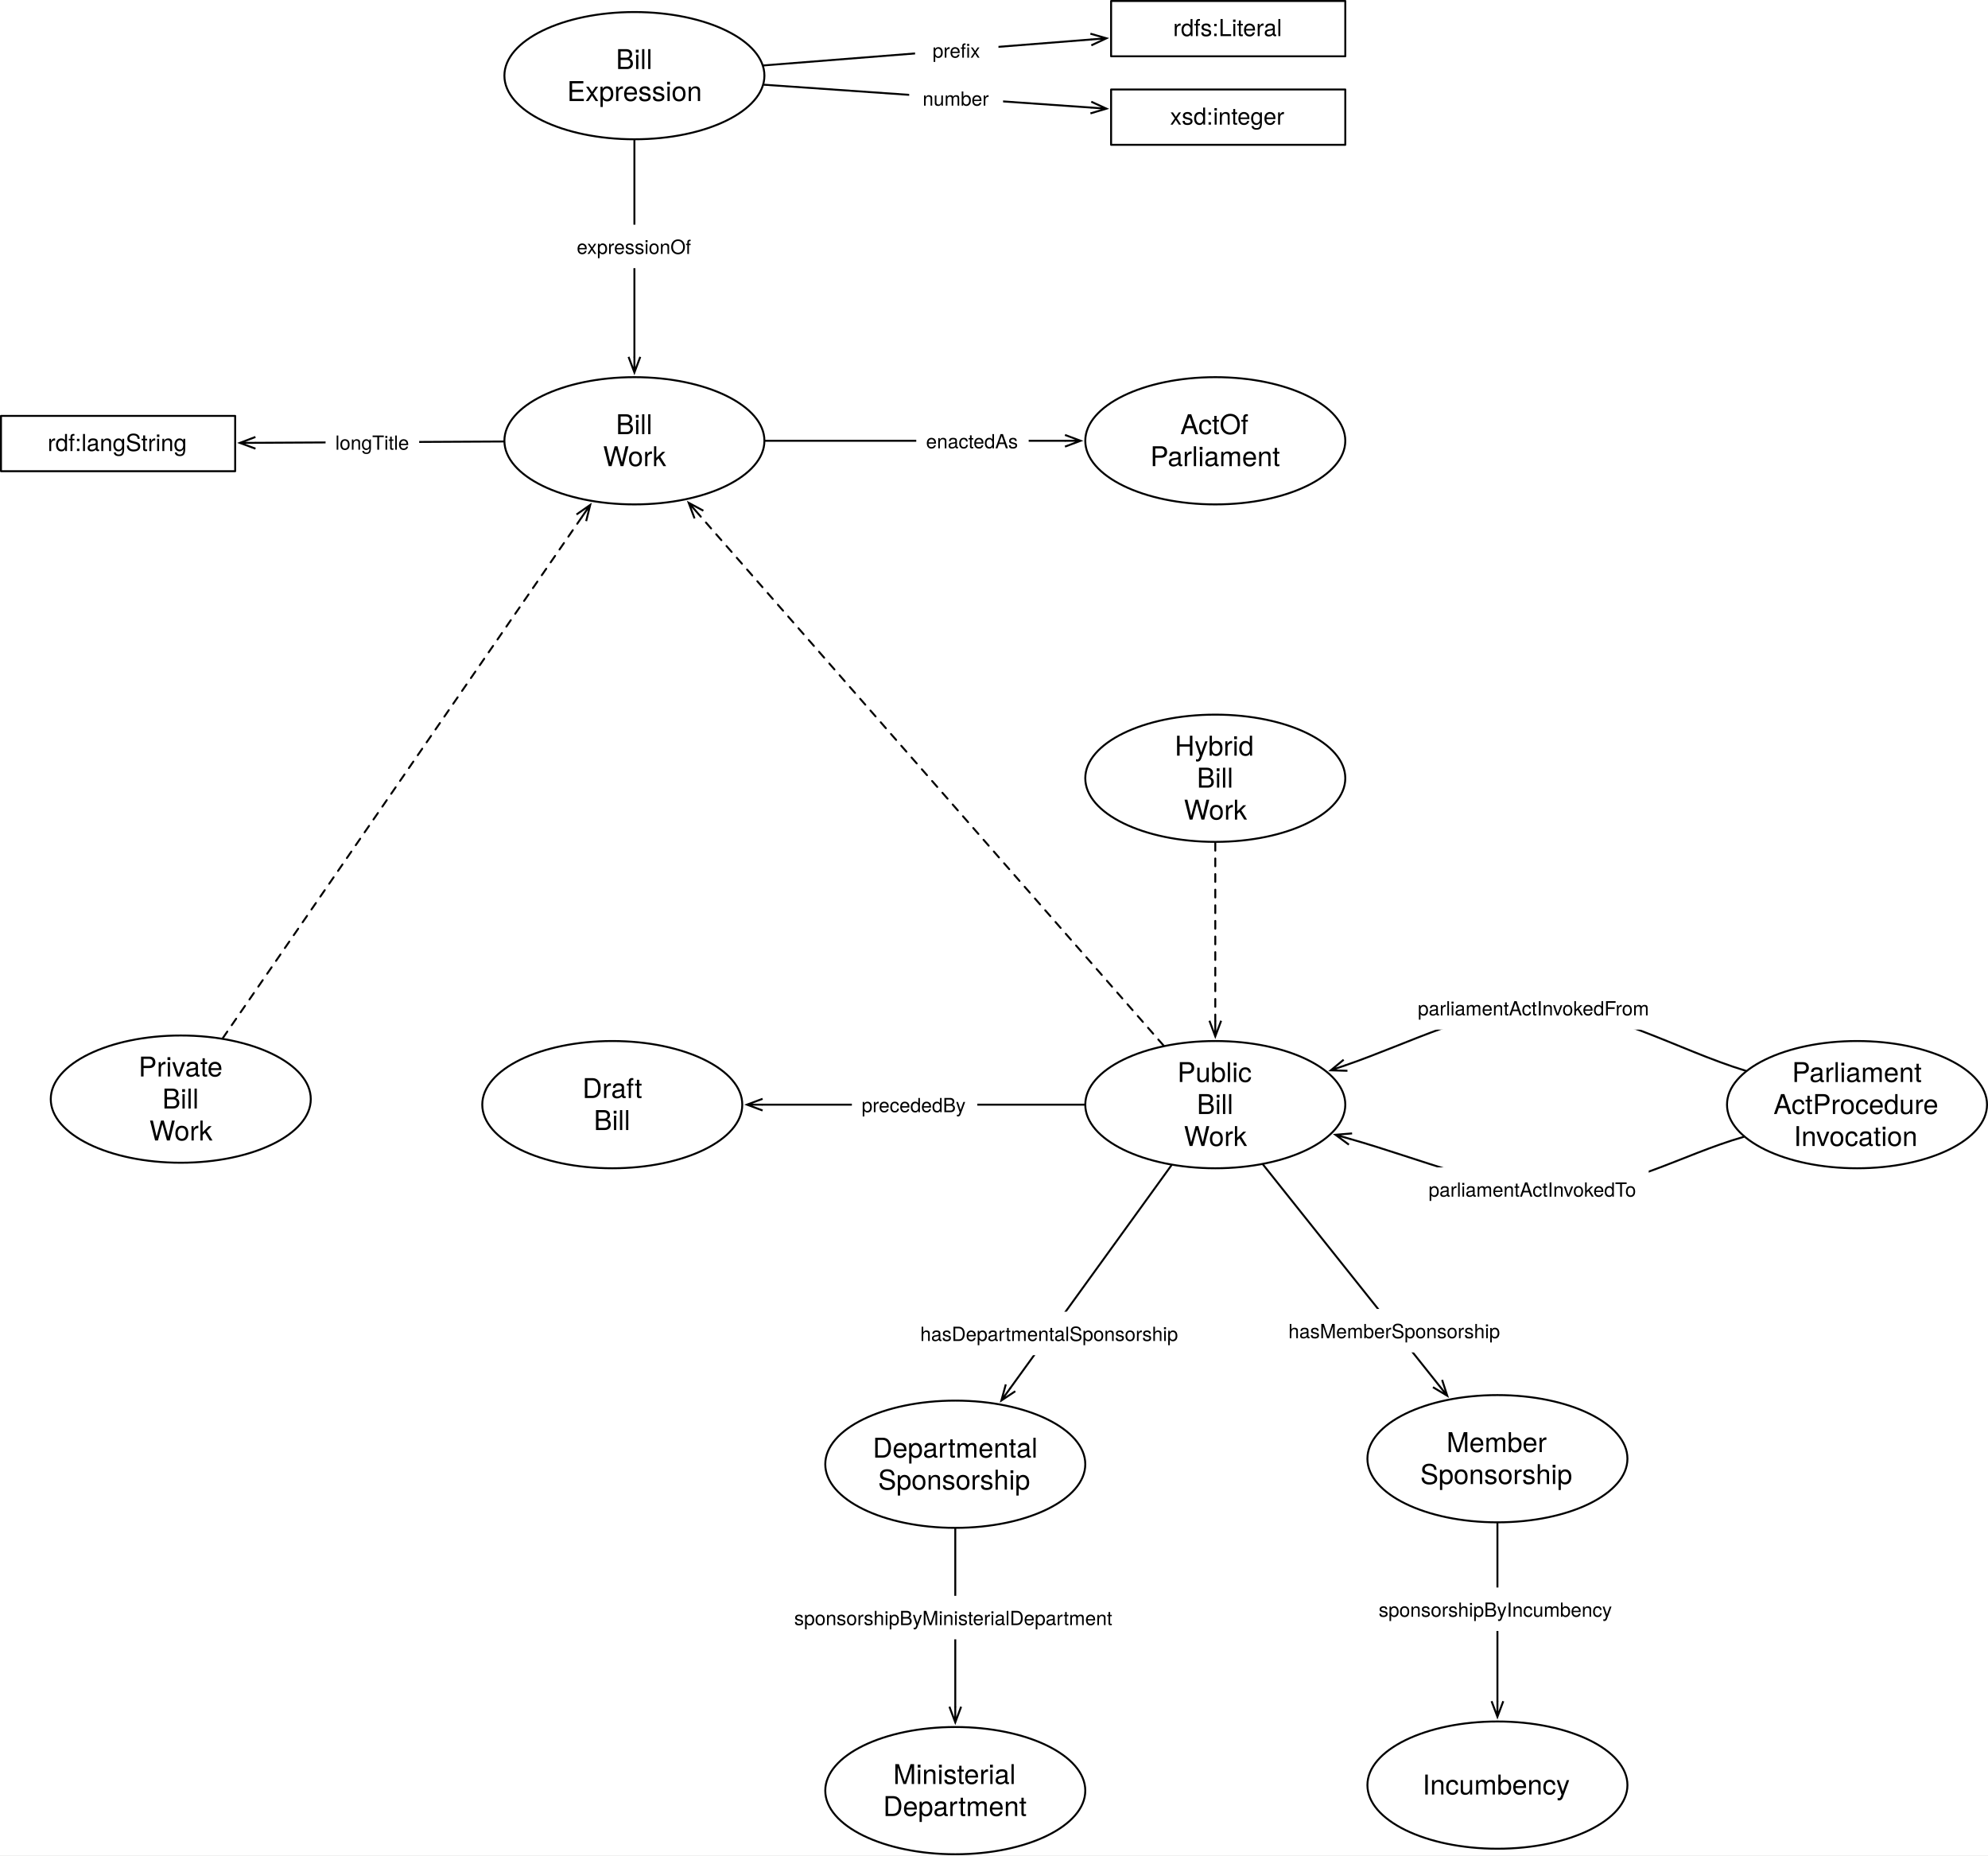
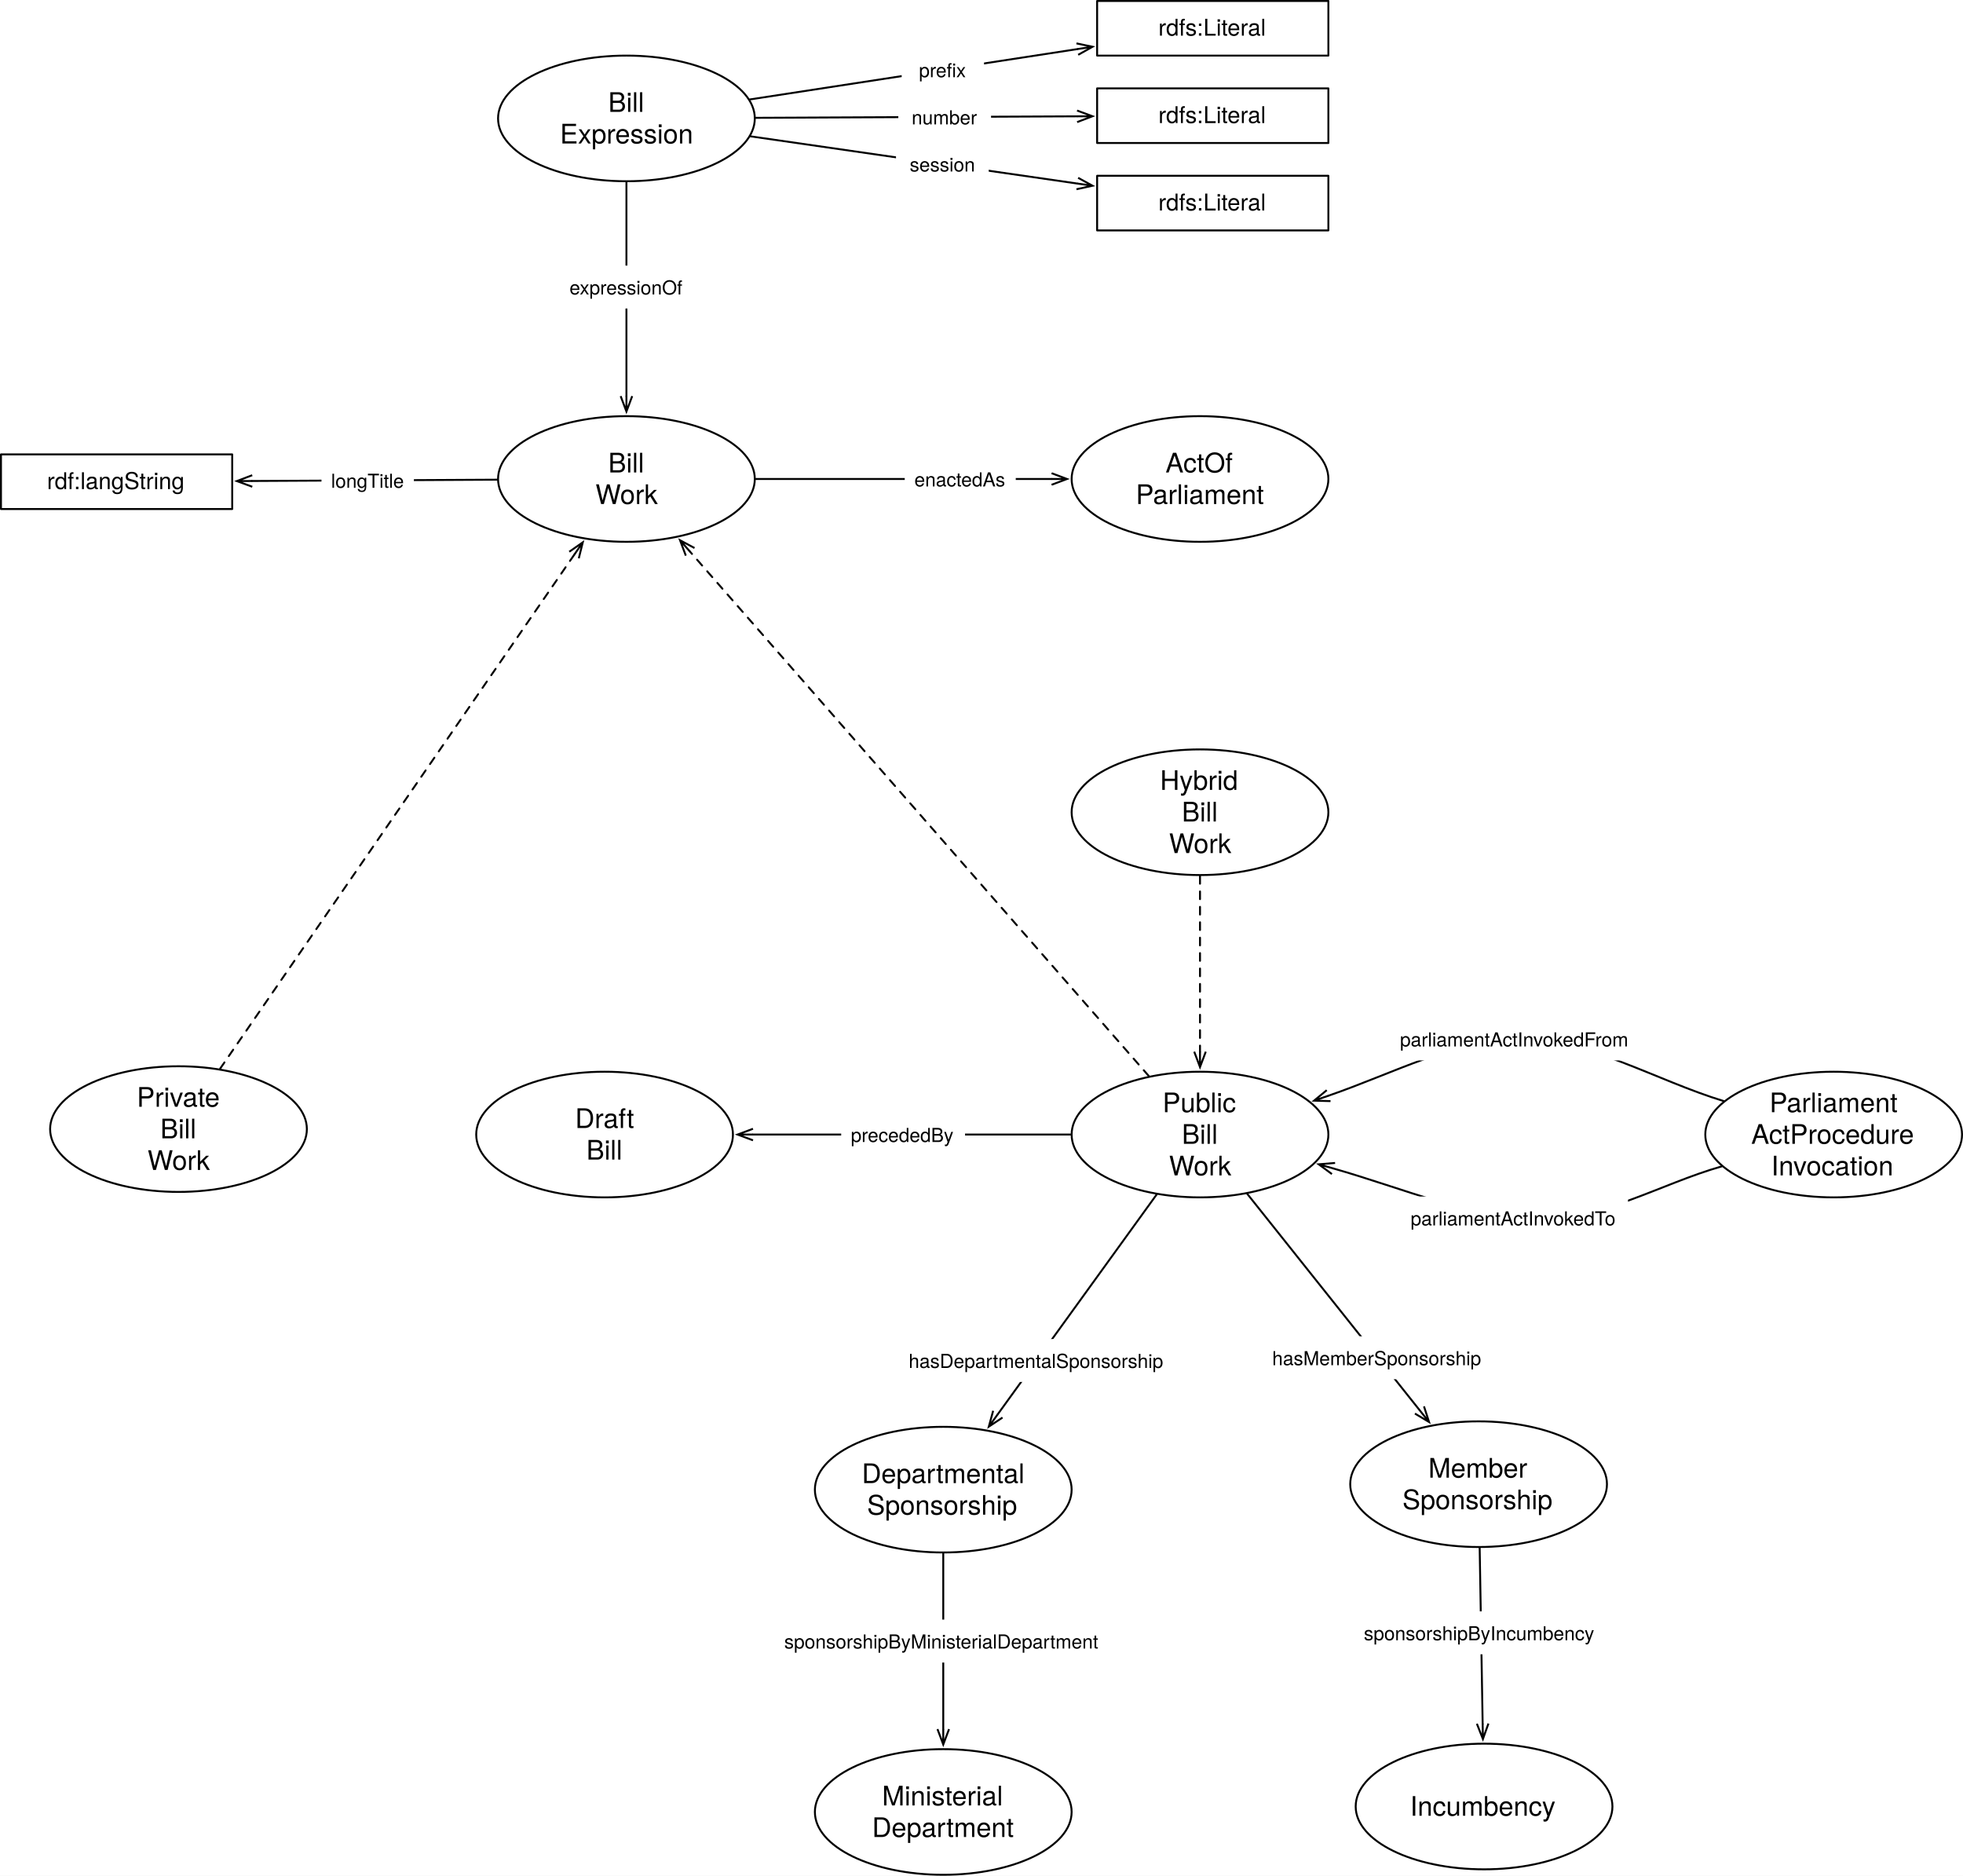
- <svg xmlns="http://www.w3.org/2000/svg" version="1.1" viewBox="385.012 67.531 1018.638 950.606" width="1018.638" height="950.606">
+ <svg xmlns="http://www.w3.org/2000/svg" version="1.1" viewBox="385.012 44.854 1018.638 973.284" width="1018.638" height="973.284">
  <defs>
    <marker orient="auto" overflow="visible" markerUnits="strokeWidth" id="StickArrow_Marker" stroke-linejoin="miter" stroke-miterlimit="10" viewBox="-1 -4 10 8" markerWidth="10" markerHeight="8" color="black">
      <g>
        <path d="M 8 0 L 0 0 M 0 -3 L 8 0 L 0 3" fill="none" stroke="currentColor" stroke-width="1" />
      </g>
    </marker>
  </defs>
  <g id="Canvas_1" stroke="none" fill-opacity="1" stroke-opacity="1" stroke-dasharray="none" fill="none">
-     <rect fill="white" x="385.012" y="67.531" width="1018.638" height="950.606" />
+     <rect fill="white" x="385.012" y="44.854" width="1018.638" height="973.284" />
    <g id="Canvas_1_Layer_1">
      <g id="Graphic_227">
        <ellipse cx="1007.716" cy="633.543" rx="66.614" ry="32.598" fill="white" />
        <ellipse cx="1007.716" cy="633.543" rx="66.614" ry="32.598" stroke="black" stroke-linecap="round" stroke-linejoin="round" stroke-width="1" />
        <text transform="translate(959.4252 608.9553)" fill="black">
          <tspan font-family="Helvetica Neue" font-size="14" fill="black" x="28.845" y="13">Public</tspan>
          <tspan font-family="Helvetica Neue" font-size="14" fill="black" x="38.834" y="29.392">Bill</tspan>
          <tspan font-family="Helvetica Neue" font-size="14" fill="black" x="32.226" y="45.784">Work</tspan>
        </text>
      </g>
      <g id="Graphic_230">
        <ellipse cx="1007.716" cy="293.386" rx="66.614" ry="32.598" fill="white" />
        <ellipse cx="1007.716" cy="293.386" rx="66.614" ry="32.598" stroke="black" stroke-linecap="round" stroke-linejoin="round" stroke-width="1" />
        <text transform="translate(959.4252 276.9938)" fill="black">
          <tspan font-family="Helvetica Neue" font-size="14" fill="black" x="30.399" y="13">ActOf</tspan>
          <tspan font-family="Helvetica Neue" font-size="14" fill="black" x="14.971" y="29.392">Parliament</tspan>
        </text>
      </g>
      <g id="Graphic_238">
        <ellipse cx="874.488" cy="985.039" rx="66.614" ry="32.598" fill="white" />
        <ellipse cx="874.488" cy="985.039" rx="66.614" ry="32.598" stroke="black" stroke-linecap="round" stroke-linejoin="round" stroke-width="1" />
        <text transform="translate(826.1968 968.6474)" fill="black">
          <tspan font-family="Helvetica Neue" font-size="14" fill="black" x="16.532" y="13">Ministerial</tspan>
          <tspan font-family="Helvetica Neue" font-size="14" fill="black" x="11.331" y="29.392">Department</tspan>
        </text>
      </g>
      <g id="Line_239">
        <line x1="985.197" y1="664.687" x2="902.808" y2="778.629" marker-end="url(#StickArrow_Marker)" stroke="black" stroke-linecap="round" stroke-linejoin="round" stroke-width="1" />
      </g>
      <g id="Graphic_240">
        <rect x="851.544" y="739.635" width="142.81" height="22.28" fill="white" />
        <text transform="translate(856.5436 744.6355)" fill="black">
          <tspan font-family="Helvetica Neue" font-size="10" fill="black" x="6536993e-19" y="10">hasDepartmentalSponsorship</tspan>
        </text>
      </g>
      <g id="Graphic_244">
        <ellipse cx="1152.284" cy="814.961" rx="66.614" ry="32.598" fill="white" />
        <ellipse cx="1152.284" cy="814.961" rx="66.614" ry="32.598" stroke="black" stroke-linecap="round" stroke-linejoin="round" stroke-width="1" />
        <text transform="translate(1103.992 798.5686)" fill="black">
          <tspan font-family="Helvetica Neue" font-size="14" fill="black" x="22.223" y="13">Member</tspan>
          <tspan font-family="Helvetica Neue" font-size="14" fill="black" x="8.748" y="29.392">Sponsorship</tspan>
        </text>
      </g>
      <g id="Graphic_245">
-         <ellipse cx="1152.284" cy="982.205" rx="66.614" ry="32.598" fill="white" />
-         <ellipse cx="1152.284" cy="982.205" rx="66.614" ry="32.598" stroke="black" stroke-linecap="round" stroke-linejoin="round" stroke-width="1" />
-         <text transform="translate(1103.992 974.0087)" fill="black">
+         <ellipse cx="1155.118" cy="982.205" rx="66.614" ry="32.598" fill="white" />
+         <ellipse cx="1155.118" cy="982.205" rx="66.614" ry="32.598" stroke="black" stroke-linecap="round" stroke-linejoin="round" stroke-width="1" />
+         <text transform="translate(1106.827 974.0087)" fill="black">
          <tspan font-family="Helvetica Neue" font-size="14" fill="black" x="9.903" y="13">Incumbency</tspan>
        </text>
      </g>
      <g id="Line_248">
        <line x1="1032.236" y1="664.313" x2="1121.594" y2="776.449" marker-end="url(#StickArrow_Marker)" stroke="black" stroke-linecap="round" stroke-linejoin="round" stroke-width="1" />
      </g>
      <g id="Graphic_249">
        <rect x="1040.18" y="738.222" width="119.66" height="22.28" fill="white" />
        <text transform="translate(1045.18 743.2222)" fill="black">
          <tspan font-family="Helvetica Neue" font-size="10" fill="black" x="0" y="10">hasMemberSponsorship</tspan>
        </text>
      </g>
      <g id="Line_252">
-         <line x1="1152.284" y1="848.059" x2="1152.284" y2="939.206" marker-end="url(#StickArrow_Marker)" stroke="black" stroke-linecap="round" stroke-linejoin="round" stroke-width="1" />
+         <line x1="1152.844" y1="848.058" x2="1154.389" y2="939.209" marker-end="url(#StickArrow_Marker)" stroke="black" stroke-linecap="round" stroke-linejoin="round" stroke-width="1" />
      </g>
      <g id="Graphic_253">
-         <rect x="1086.434" y="880.952" width="131.7" height="22.28" fill="white" />
-         <text transform="translate(1091.434 885.9519)" fill="black">
+         <rect x="1087.741" y="880.952" width="131.7" height="22.28" fill="white" />
+         <text transform="translate(1092.741 885.9518)" fill="black">
          <tspan font-family="Helvetica Neue" font-size="10" fill="black" x="35527137e-20" y="10">sponsorshipByIncumbency</tspan>
        </text>
      </g>
      <g id="Graphic_266">
        <ellipse cx="698.74" cy="633.543" rx="66.614" ry="32.598" fill="white" />
        <ellipse cx="698.74" cy="633.543" rx="66.614" ry="32.598" stroke="black" stroke-linecap="round" stroke-linejoin="round" stroke-width="1" />
        <text transform="translate(650.4488 617.1513)" fill="black">
          <tspan font-family="Helvetica Neue" font-size="14" fill="black" x="32.996" y="13">Draft</tspan>
          <tspan font-family="Helvetica Neue" font-size="14" fill="black" x="38.834" y="29.392">Bill</tspan>
        </text>
      </g>
      <g id="Line_268">
        <line x1="940.602" y1="633.543" x2="775.754" y2="633.543" marker-end="url(#StickArrow_Marker)" stroke="black" stroke-linecap="round" stroke-linejoin="round" stroke-width="1" />
      </g>
      <g id="Graphic_267">
        <rect x="821.514" y="622.403" width="64.27" height="22.28" fill="white" />
        <text transform="translate(826.5135 627.4033)" fill="black">
          <tspan font-family="Helvetica Neue" font-size="10" fill="black" x="21671553e-20" y="10">precededBy</tspan>
        </text>
      </g>
      <g id="Line_271">
        <line x1="777.193" y1="293.386" x2="930.702" y2="293.386" marker-end="url(#StickArrow_Marker)" stroke="black" stroke-linecap="round" stroke-linejoin="round" stroke-width="1" />
      </g>
      <g id="Graphic_270">
        <rect x="854.503" y="282.246" width="57.6" height="22.28" fill="white" />
        <text transform="translate(859.5033 287.2458)" fill="black">
          <tspan font-family="Helvetica Neue" font-size="10" fill="black" x="0" y="10">enactedAs</tspan>
        </text>
      </g>
      <g id="Graphic_272">
        <ellipse cx="874.488" cy="817.795" rx="66.614" ry="32.598" fill="white" />
        <ellipse cx="874.488" cy="817.795" rx="66.614" ry="32.598" stroke="black" stroke-linecap="round" stroke-linejoin="round" stroke-width="1" />
        <text transform="translate(826.1968 801.4033)" fill="black">
          <tspan font-family="Helvetica Neue" font-size="14" fill="black" x="6.018" y="13">Departmental</tspan>
          <tspan font-family="Helvetica Neue" font-size="14" fill="black" x="8.748" y="29.392">Sponsorship</tspan>
        </text>
      </g>
      <g id="Line_274">
        <line x1="874.488" y1="850.894" x2="874.488" y2="942.041" marker-end="url(#StickArrow_Marker)" stroke="black" stroke-linecap="round" stroke-linejoin="round" stroke-width="1" />
      </g>
      <g id="Graphic_273">
        <rect x="786.973" y="885.225" width="175.03" height="22.28" fill="white" />
        <text transform="translate(791.9732 890.2245)" fill="black">
          <tspan font-family="Helvetica Neue" font-size="10" fill="black" x="0" y="10">sponsorshipByMinisterialDepartment</tspan>
        </text>
      </g>
      <g id="Graphic_289">
        <ellipse cx="1336.535" cy="633.543" rx="66.614" ry="32.598" fill="white" />
        <ellipse cx="1336.535" cy="633.543" rx="66.614" ry="32.598" stroke="black" stroke-linecap="round" stroke-linejoin="round" stroke-width="1" />
        <text transform="translate(1288.244 608.9553)" fill="black">
          <tspan font-family="Helvetica Neue" font-size="14" fill="black" x="14.971" y="13">Parliament</tspan>
          <tspan font-family="Helvetica Neue" font-size="14" fill="black" x="5.507" y="29.392">ActProcedure</tspan>
          <tspan font-family="Helvetica Neue" font-size="14" fill="black" x="15.881" y="45.784">Invocation</tspan>
        </text>
      </g>
      <g id="Line_291">
        <path d="M 1279.478 616.178 C 1244.17 605.432 1209.279 583.901 1173.543 583.937 C 1140.909 583.97 1107.552 601.99 1074.467 613.356" marker-end="url(#StickArrow_Marker)" stroke="black" stroke-linecap="round" stroke-linejoin="round" stroke-width="1" />
      </g>
      <g id="Graphic_290">
        <rect x="1106.487" y="572.816" width="130.59" height="22.28" fill="white" />
        <text transform="translate(1111.487 577.8161)" fill="black">
          <tspan font-family="Helvetica Neue" font-size="10" fill="black" x="7105427e-20" y="10">parliamentActInvokedFrom</tspan>
        </text>
      </g>
      <g id="Line_293">
        <path d="M 1278.446 650.064 C 1246.316 659.202 1217.212 677.725 1182.047 677.48 C 1149.798 677.256 1112.435 661.246 1076.998 651.167" marker-end="url(#StickArrow_Marker)" stroke="black" stroke-linecap="round" stroke-linejoin="round" stroke-width="1" />
      </g>
      <g id="Graphic_292">
        <rect x="1112" y="665.688" width="117.8" height="22.28" fill="white" />
        <text transform="translate(1117 670.6878)" fill="black">
          <tspan font-family="Helvetica Neue" font-size="10" fill="black" x="0" y="10">parliamentActInvokedTo</tspan>
        </text>
      </g>
      <g id="Graphic_294">
        <ellipse cx="710.079" cy="293.386" rx="66.614" ry="32.598" fill="white" />
        <ellipse cx="710.079" cy="293.386" rx="66.614" ry="32.598" stroke="black" stroke-linecap="round" stroke-linejoin="round" stroke-width="1" />
        <text transform="translate(661.7874 276.9938)" fill="black">
          <tspan font-family="Helvetica Neue" font-size="14" fill="black" x="38.834" y="13">Bill</tspan>
          <tspan font-family="Helvetica Neue" font-size="14" fill="black" x="32.226" y="29.392">Work</tspan>
        </text>
      </g>
      <g id="Line_296">
        <line x1="499.211" y1="599.401" x2="682.888" y2="332.846" marker-end="url(#StickArrow_Marker)" stroke="black" stroke-linecap="round" stroke-linejoin="round" stroke-dasharray="4.0,4.0" stroke-width="1" />
      </g>
      <g id="Graphic_297">
        <ellipse cx="477.638" cy="630.709" rx="66.614" ry="32.598" fill="white" />
        <ellipse cx="477.638" cy="630.709" rx="66.614" ry="32.598" stroke="black" stroke-linecap="round" stroke-linejoin="round" stroke-width="1" />
        <text transform="translate(429.3465 606.1207)" fill="black">
          <tspan font-family="Helvetica Neue" font-size="14" fill="black" x="26.647" y="13">Private</tspan>
          <tspan font-family="Helvetica Neue" font-size="14" fill="black" x="38.834" y="29.392">Bill</tspan>
          <tspan font-family="Helvetica Neue" font-size="14" fill="black" x="32.226" y="45.784">Work</tspan>
        </text>
      </g>
      <g id="Line_298">
        <line x1="981.159" y1="603.192" x2="743.155" y2="331.187" marker-end="url(#StickArrow_Marker)" stroke="black" stroke-linecap="round" stroke-linejoin="round" stroke-dasharray="4.0,4.0" stroke-width="1" />
      </g>
      <g id="Graphic_299">
        <ellipse cx="1007.716" cy="466.299" rx="66.614" ry="32.598" fill="white" />
        <ellipse cx="1007.716" cy="466.299" rx="66.614" ry="32.598" stroke="black" stroke-linecap="round" stroke-linejoin="round" stroke-width="1" />
        <text transform="translate(959.4252 441.7112)" fill="black">
          <tspan font-family="Helvetica Neue" font-size="14" fill="black" x="27.55" y="13">Hybrid</tspan>
          <tspan font-family="Helvetica Neue" font-size="14" fill="black" x="38.834" y="29.392">Bill</tspan>
          <tspan font-family="Helvetica Neue" font-size="14" fill="black" x="32.226" y="45.784">Work</tspan>
        </text>
      </g>
      <g id="Line_300">
        <line x1="1007.716" y1="499.398" x2="1007.716" y2="590.545" marker-end="url(#StickArrow_Marker)" stroke="black" stroke-linecap="round" stroke-linejoin="round" stroke-dasharray="4.0,4.0" stroke-width="1" />
      </g>
      <g id="Graphic_310">
        <ellipse cx="710.079" cy="106.299" rx="66.614" ry="32.598" fill="white" />
        <ellipse cx="710.079" cy="106.299" rx="66.614" ry="32.598" stroke="black" stroke-linecap="round" stroke-linejoin="round" stroke-width="1" />
        <text transform="translate(661.7874 89.90721)" fill="black">
          <tspan font-family="Helvetica Neue" font-size="14" fill="black" x="38.834" y="13">Bill</tspan>
          <tspan font-family="Helvetica Neue" font-size="14" fill="black" x="13.809" y="29.392">Expression</tspan>
        </text>
      </g>
      <g id="Line_312">
        <line x1="710.079" y1="139.398" x2="710.079" y2="250.387" marker-end="url(#StickArrow_Marker)" stroke="black" stroke-linecap="round" stroke-linejoin="round" stroke-width="1" />
      </g>
      <g id="Graphic_311">
        <rect x="675.539" y="182.657" width="69.08" height="22.28" fill="white" />
        <text transform="translate(680.5387 187.6575)" fill="black">
          <tspan font-family="Helvetica Neue" font-size="10" fill="black" x="8704149e-19" y="10">expressionOf</tspan>
        </text>
      </g>
      <g id="Graphic_315">
        <rect x="385.512" y="280.63" width="120" height="28.346" fill="white" />
        <rect x="385.512" y="280.63" width="120" height="28.346" stroke="black" stroke-linecap="round" stroke-linejoin="round" stroke-width="1" />
        <text transform="translate(390.5118 287.6352)" fill="black">
          <tspan font-family="Helvetica Neue" font-size="12" fill="black" x="18.886" y="11">rdf:langString</tspan>
        </text>
      </g>
      <g id="Line_314">
        <line x1="642.968" y1="293.745" x2="515.912" y2="294.426" marker-end="url(#StickArrow_Marker)" stroke="black" stroke-linecap="round" stroke-linejoin="round" stroke-width="1" />
      </g>
      <g id="Graphic_313">
        <rect x="551.832" y="282.965" width="47.96" height="22.28" fill="white" />
        <text transform="translate(556.8316 287.9651)" fill="black">
          <tspan font-family="Helvetica Neue" font-size="10" fill="black" x="0" y="10">longTitle</tspan>
        </text>
      </g>
      <g id="Graphic_318">
-         <rect x="954.331" y="68.031" width="120" height="28.346" fill="white" />
-         <rect x="954.331" y="68.031" width="120" height="28.346" stroke="black" stroke-linecap="round" stroke-linejoin="round" stroke-width="1" />
-         <text transform="translate(959.3307 75.03673)" fill="black">
+         <rect x="954.331" y="45.354" width="120" height="28.346" fill="white" />
+         <rect x="954.331" y="45.354" width="120" height="28.346" stroke="black" stroke-linecap="round" stroke-linejoin="round" stroke-width="1" />
+         <text transform="translate(959.3307 52.35956)" fill="black">
          <tspan font-family="Helvetica Neue" font-size="12" fill="black" x="26.776" y="11">rdfs:Literal</tspan>
        </text>
      </g>
      <g id="Line_317">
-         <line x1="776.341" y1="101.052" x2="943.963" y2="87.777" marker-end="url(#StickArrow_Marker)" stroke="black" stroke-linecap="round" stroke-linejoin="round" stroke-width="1" />
+         <line x1="774.138" y1="96.452" x2="944.052" y2="70.331" marker-end="url(#StickArrow_Marker)" stroke="black" stroke-linecap="round" stroke-linejoin="round" stroke-width="1" />
      </g>
      <g id="Graphic_316">
-         <rect x="853.885" y="82.079" width="42.728" height="22.28" fill="white" />
-         <text transform="translate(858.8853 87.07894)" fill="black">
+         <rect x="852.913" y="69.918" width="42.728" height="22.28" fill="white" />
+         <text transform="translate(857.9125 74.91764)" fill="black">
          <tspan font-family="Helvetica Neue" font-size="10" fill="black" x="3.959" y="10">prefix</tspan>
        </text>
      </g>
      <g id="Graphic_319">
-         <rect x="954.331" y="113.386" width="120" height="28.346" fill="white" />
-         <rect x="954.331" y="113.386" width="120" height="28.346" stroke="black" stroke-linecap="round" stroke-linejoin="round" stroke-width="1" />
-         <text transform="translate(959.3307 120.3911)" fill="black">
-           <tspan font-family="Helvetica Neue" font-size="12" fill="black" x="25.222" y="11">xsd:integer</tspan>
+         <rect x="954.331" y="90.709" width="120" height="28.346" fill="white" />
+         <rect x="954.331" y="90.709" width="120" height="28.346" stroke="black" stroke-linecap="round" stroke-linejoin="round" stroke-width="1" />
+         <text transform="translate(959.3307 97.71389)" fill="black">
+           <tspan font-family="Helvetica Neue" font-size="12" fill="black" x="26.776" y="11">rdfs:Literal</tspan>
        </text>
      </g>
      <g id="Line_321">
-         <line x1="776.527" y1="110.942" x2="943.956" y2="122.642" marker-end="url(#StickArrow_Marker)" stroke="black" stroke-linecap="round" stroke-linejoin="round" stroke-width="1" />
+         <line x1="777.19" y1="105.987" x2="943.931" y2="105.21" marker-end="url(#StickArrow_Marker)" stroke="black" stroke-linecap="round" stroke-linejoin="round" stroke-width="1" />
      </g>
      <g id="Graphic_320">
-         <rect x="850.873" y="106.678" width="48.11" height="22.28" fill="white" />
-         <text transform="translate(855.873 111.6782)" fill="black">
+         <rect x="851.168" y="94.39" width="48.11" height="22.28" fill="white" />
+         <text transform="translate(856.1675 99.38991)" fill="black">
          <tspan font-family="Helvetica Neue" font-size="10" fill="black" x="1.915" y="10">number</tspan>
+         </text>
+       </g>
+       <g id="Graphic_322">
+         <rect x="954.331" y="136.063" width="120" height="28.346" fill="white" />
+         <rect x="954.331" y="136.063" width="120" height="28.346" stroke="black" stroke-linecap="round" stroke-linejoin="round" stroke-width="1" />
+         <text transform="translate(959.3307 143.0682)" fill="black">
+           <tspan font-family="Helvetica Neue" font-size="12" fill="black" x="26.776" y="11">rdfs:Literal</tspan>
+         </text>
+       </g>
+       <g id="Line_324">
+         <line x1="774.476" y1="115.599" x2="944.038" y2="140.085" marker-end="url(#StickArrow_Marker)" stroke="black" stroke-linecap="round" stroke-linejoin="round" stroke-width="1" />
+       </g>
+       <g id="Graphic_323">
+         <rect x="849.963" y="118.834" width="48.11" height="22.28" fill="white" />
+         <text transform="translate(854.9626 123.8336)" fill="black">
+           <tspan font-family="Helvetica Neue" font-size="10" fill="black" x="2.11" y="10">session</tspan>
        </text>
      </g>
    </g>
  </g>
</svg>
